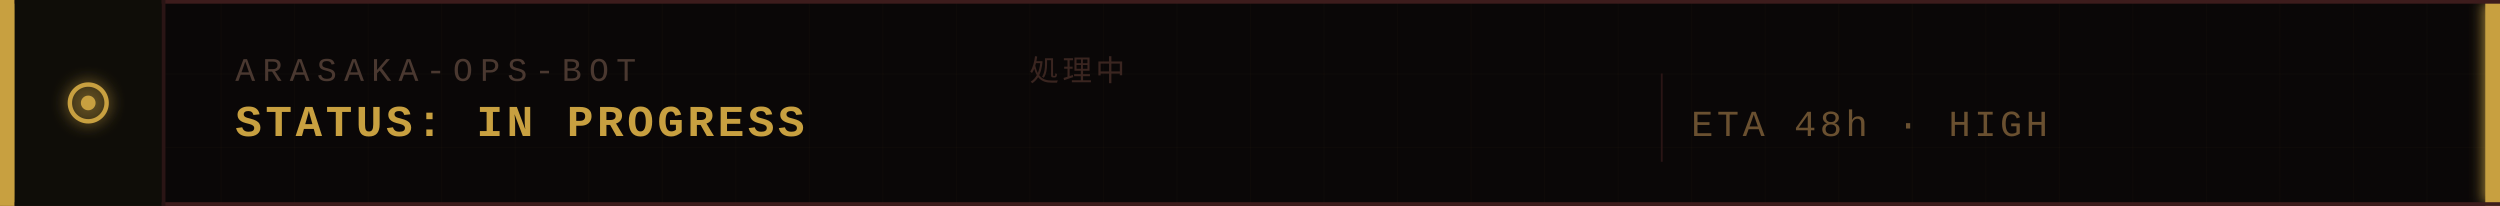
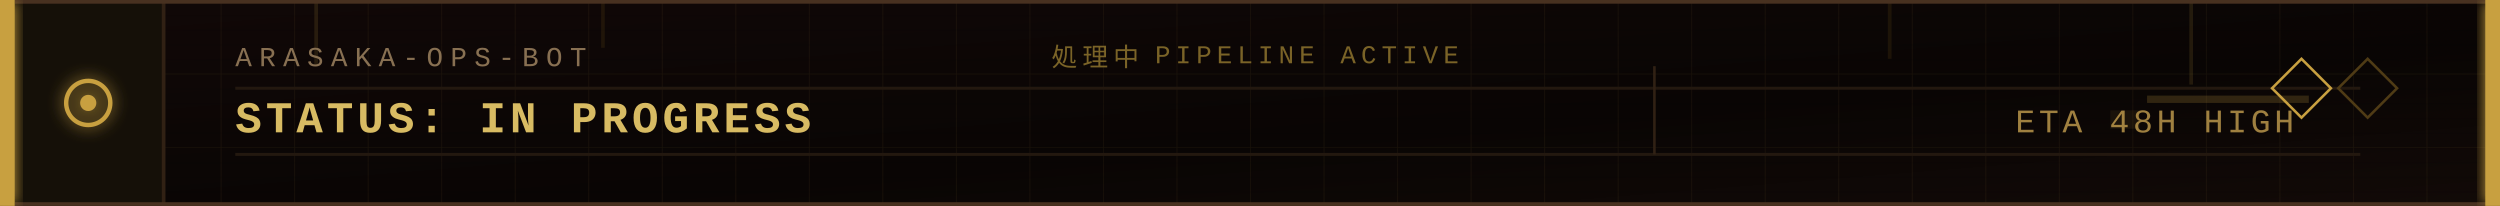
<svg xmlns="http://www.w3.org/2000/svg" id="arasaka-status-in-progress" width="100%" viewBox="0 0 680 56">
  <defs>
-     <filter id="glow-gold" x="-50%" y="-50%" width="200%" height="200%">
-       <feGaussianBlur in="SourceGraphic" stdDeviation="2" result="blur" />
+     <linearGradient id="progress-bg" x1="0%" y1="0%" x2="100%" y2="100%">
+       <stop offset="0%" stop-color="#110807" />
+       <stop offset="60%" stop-color="#090504" />
+       <stop offset="100%" stop-color="#120a07" />
+     </linearGradient>
+     <pattern id="progress-grid" width="20" height="20" patternUnits="userSpaceOnUse">
+       <path d="M20 0 L0 0 0 20" fill="none" stroke="#c8a040" stroke-width="0.35" opacity="0.09" />
+     </pattern>
+     <pattern id="progress-scan" width="680" height="4" patternUnits="userSpaceOnUse">
+       <line x1="0" y1="0" x2="680" y2="0" stroke="#050304" stroke-width="1" opacity="0.3" />
+     </pattern>
+     <filter id="progress-glow" x="-50%" y="-50%" width="200%" height="200%">
+       <feGaussianBlur stdDeviation="2" result="blur" />
      <feMerge>
        <feMergeNode in="blur" />
        <feMergeNode in="SourceGraphic" />
      </feMerge>
    </filter>
-     <pattern id="grid" width="20" height="20" patternUnits="userSpaceOnUse">
-       <line x1="0" y1="0" x2="20" y2="0" stroke="#c8a040" stroke-width="0.3" opacity="0.04" />
-       <line x1="0" y1="0" x2="0" y2="20" stroke="#c8a040" stroke-width="0.3" opacity="0.04" />
-     </pattern>
  </defs>
-   <rect width="680" height="56" fill="#0a0707" />
-   <rect width="680" height="56" fill="none" stroke="#2a1515" stroke-width="0.5" />
-   <rect x="44" y="0" width="632" height="56" fill="url(#grid)" />
-   <g filter="url(#glow-gold)">
-     <rect width="4" height="56" fill="#c8a040" />
-     <rect x="676" width="4" height="56" fill="#c8a040" />
+   <rect width="680" height="56" fill="url(#progress-bg)" />
+   <rect width="680" height="56" fill="url(#progress-grid)" />
+   <rect width="680" height="56" fill="none" stroke="#312114" stroke-width="0.8" />
+   <rect x="44" y="0" width="636" height="56" fill="url(#progress-scan)" opacity="0.26" />
+   <g opacity="0.14">
+     <line x1="86" y1="0" x2="86" y2="18" stroke="#c8a040" />
+     <line x1="164" y1="0" x2="164" y2="13" stroke="#8f6c1d" />
+     <line x1="514" y1="0" x2="514" y2="16" stroke="#8f6c1d" />
+     <line x1="596" y1="0" x2="596" y2="23" stroke="#c8a040" />
  </g>
-   <rect x="4" y="0" width="676" height="1" fill="#3d1c1c" />
-   <rect x="4" y="55" width="676" height="1" fill="#3d1c1c" />
-   <rect x="4" y="0" width="40" height="56" fill="#0f0d08" />
-   <rect x="44" y="0" width="1" height="56" fill="#2a1515" />
-   <g filter="url(#glow-gold)">
-     <circle cx="24" cy="28" r="5" fill="none" stroke="#c8a040" stroke-width="1.2" />
-     <circle cx="24" cy="28" r="2" fill="#c8a040" />
+   <rect x="4" y="0" width="40" height="56" fill="#151008" />
+   <rect x="44" y="0" width="1" height="56" fill="#312114" />
+   <rect x="4" y="0" width="676" height="1" fill="#483120" />
+   <rect x="4" y="55" width="676" height="1" fill="#483120" />
+   <rect width="4" height="56" fill="#c8a040" filter="url(#progress-glow)" />
+   <rect x="676" width="4" height="56" fill="#c8a040" filter="url(#progress-glow)" />
+   <g filter="url(#progress-glow)">
+     <circle cx="24" cy="28" r="6" fill="none" stroke="#c8a040" stroke-width="1.2" />
+     <circle cx="24" cy="28" r="2.2" fill="#c8a040" />
  </g>
-   <text x="64" y="22" font-family="'Courier New',monospace" font-size="9" fill="#4a3830" letter-spacing="2">
-         ARASAKA-OPS-BOT
-     </text>
-   <text x="64" y="37" font-family="'Courier New',monospace" font-size="12" font-weight="700" fill="#c8a040" letter-spacing="1">STATUS: IN PROGRESS
-     </text>
-   <text x="280" y="22" font-family="'Courier New',monospace" font-size="8" fill="#3a2520" letter-spacing="1">処理中
-     </text>
-   <text x="460" y="37" font-family="'Courier New',monospace" font-size="10" fill="#6a5030" letter-spacing="1">ETA 48h
-         · HIGH
-     </text>
-   <line x1="452" y1="20" x2="452" y2="44" stroke="#2a1515" stroke-width="0.5" />
+   <text x="64" y="18" font-family="'Courier New', monospace" font-size="7.5" fill="#887052" letter-spacing="2">ARASAKA-OPS-BOT</text>
+   <text x="64" y="36" font-family="'Courier New', monospace" font-size="12" font-weight="700" fill="#d8bb63" letter-spacing="1.1">STATUS: IN PROGRESS</text>
+   <text x="286" y="18" font-family="'Courier New', monospace" font-size="7" fill="#7a6327" letter-spacing="1.4">処理中  PIPELINE ACTIVE</text>
+   <text x="624" y="36" text-anchor="end" font-family="'Courier New', monospace" font-size="9" fill="#9f8040" letter-spacing="1">ETA 48H  HIGH</text>
+   <line x1="64" y1="24" x2="642" y2="24" stroke="#23180f" stroke-width="0.8" />
+   <line x1="64" y1="42" x2="642" y2="42" stroke="#23180f" stroke-width="0.8" />
+   <line x1="450" y1="18" x2="450" y2="42" stroke="#312114" stroke-width="0.7" />
+   <rect x="584" y="26" width="44" height="2" fill="#c8a040" opacity="0.2" />
+   <rect x="574" y="30" width="8" height="5" fill="#c8a040" opacity="0.08" />
+   <polygon points="626,16 634,24 626,32 618,24" fill="none" stroke="#c8a040" stroke-width="0.7" />
+   <polygon points="644,16 652,24 644,32 636,24" fill="none" stroke="#4f3b15" stroke-width="0.7" />
</svg>
